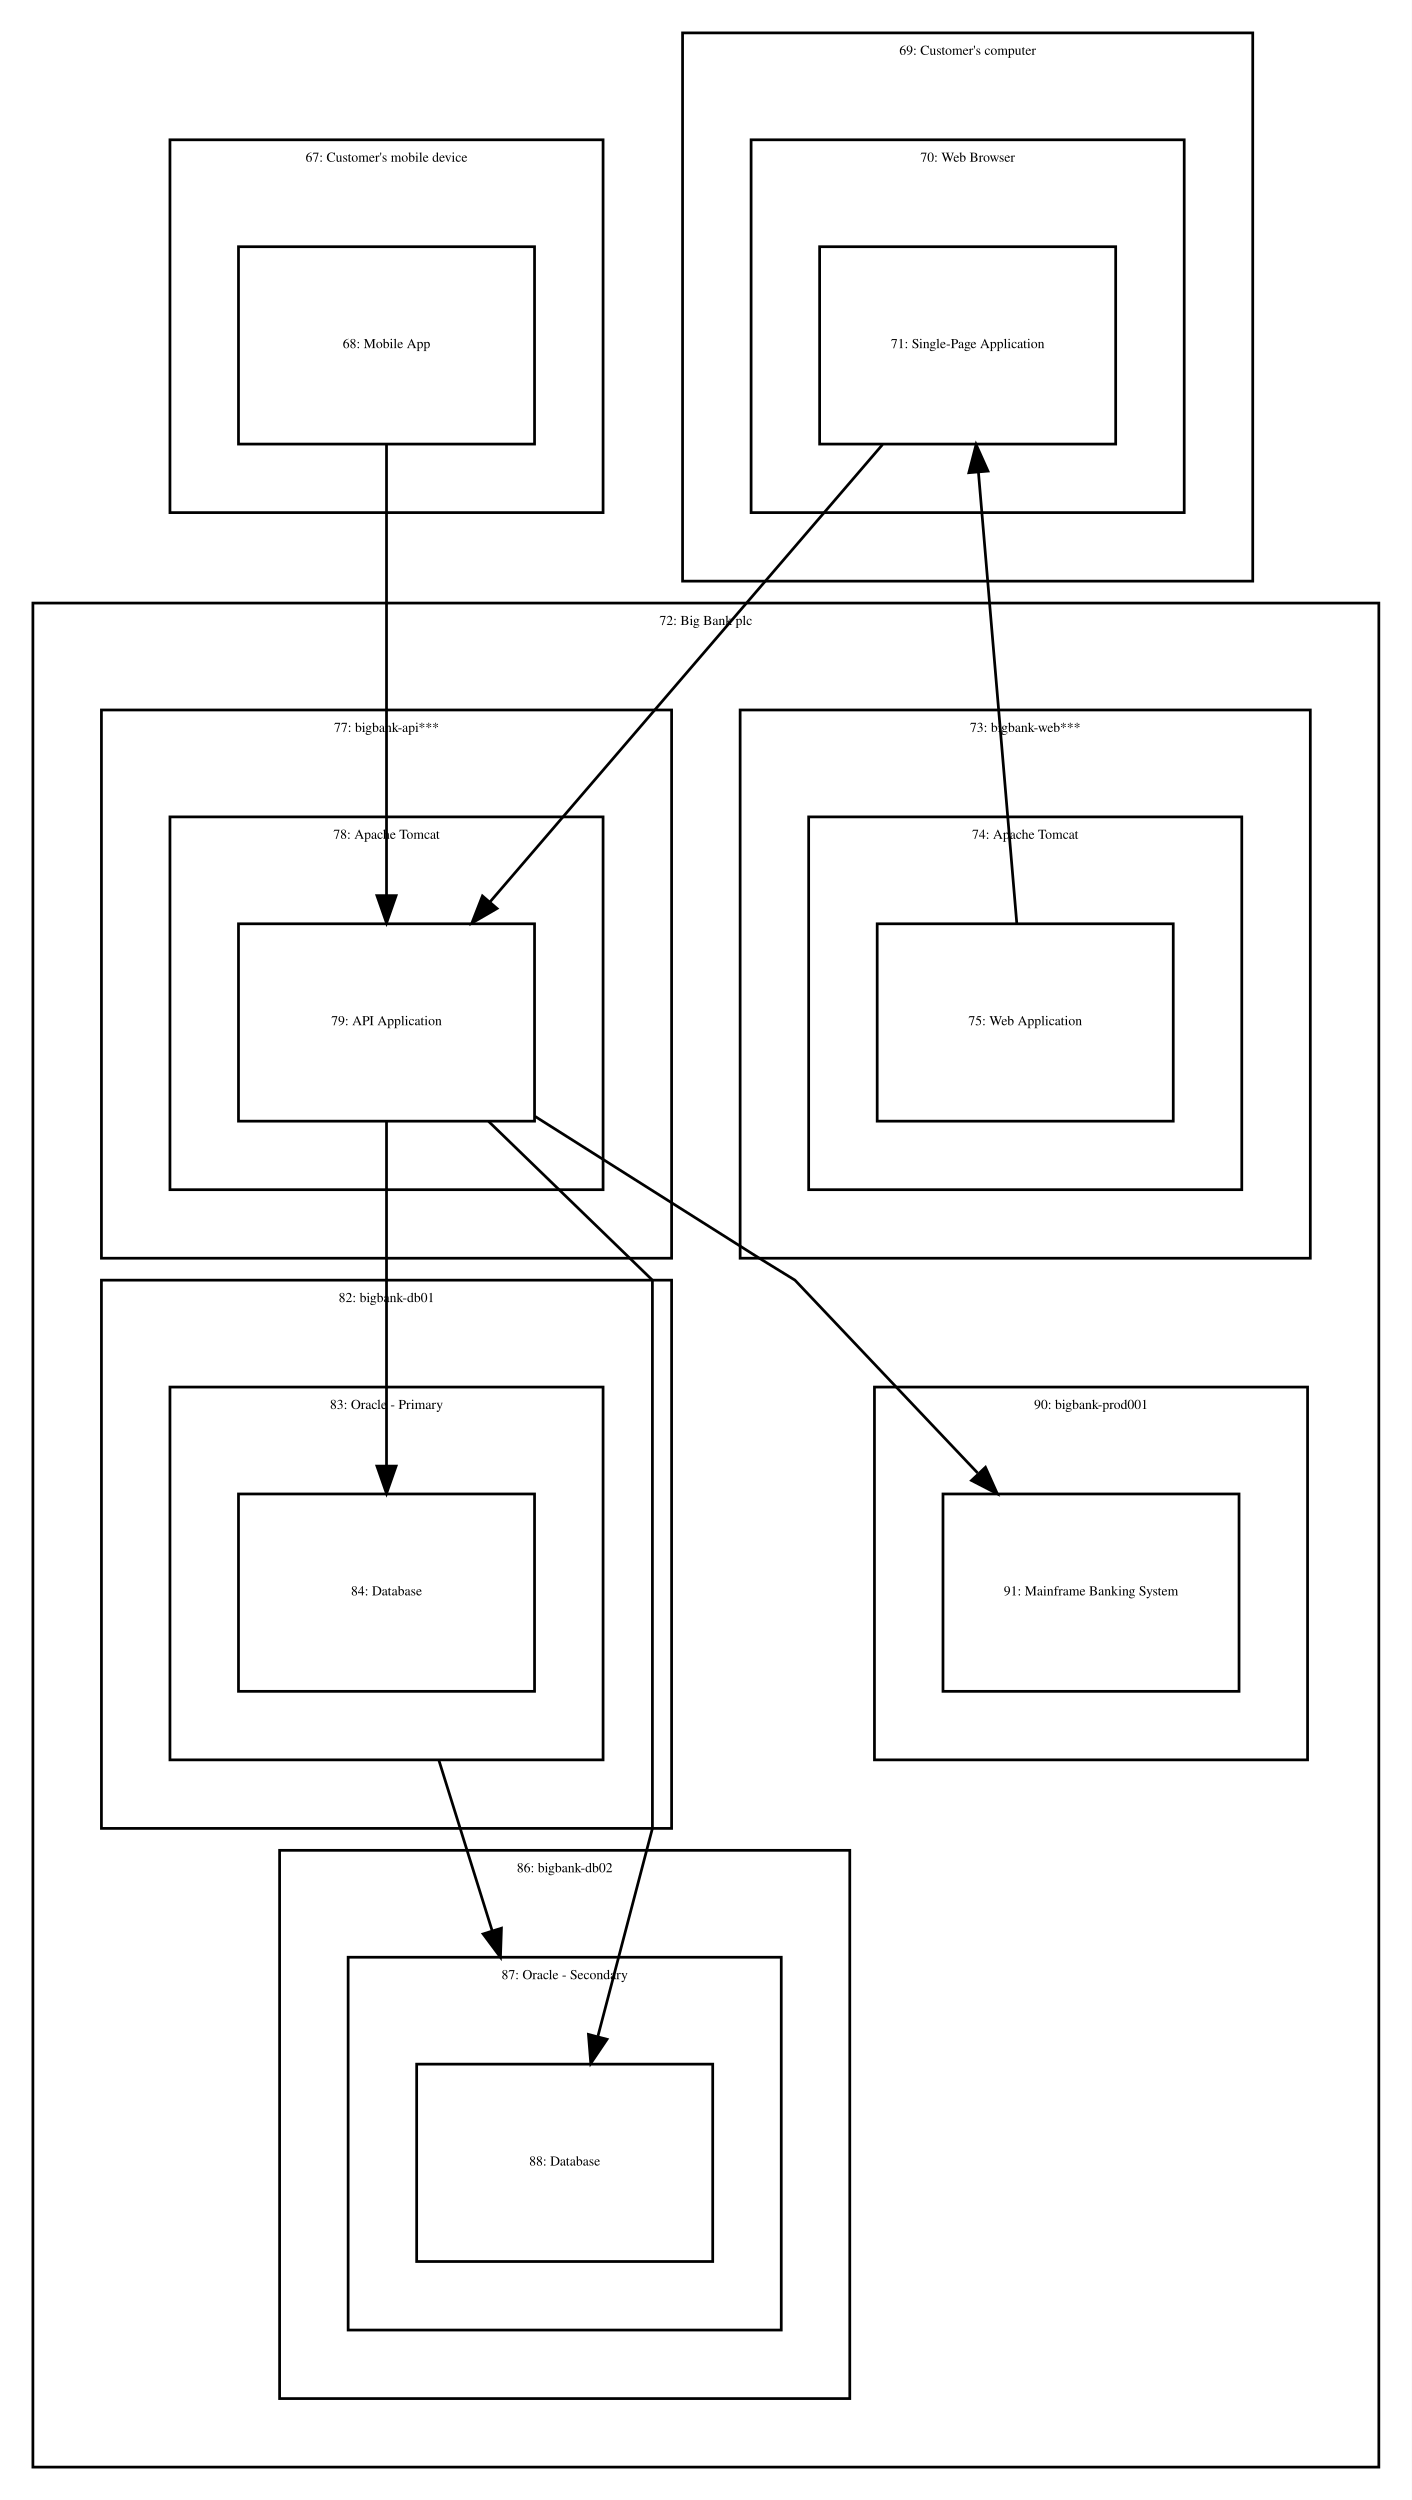
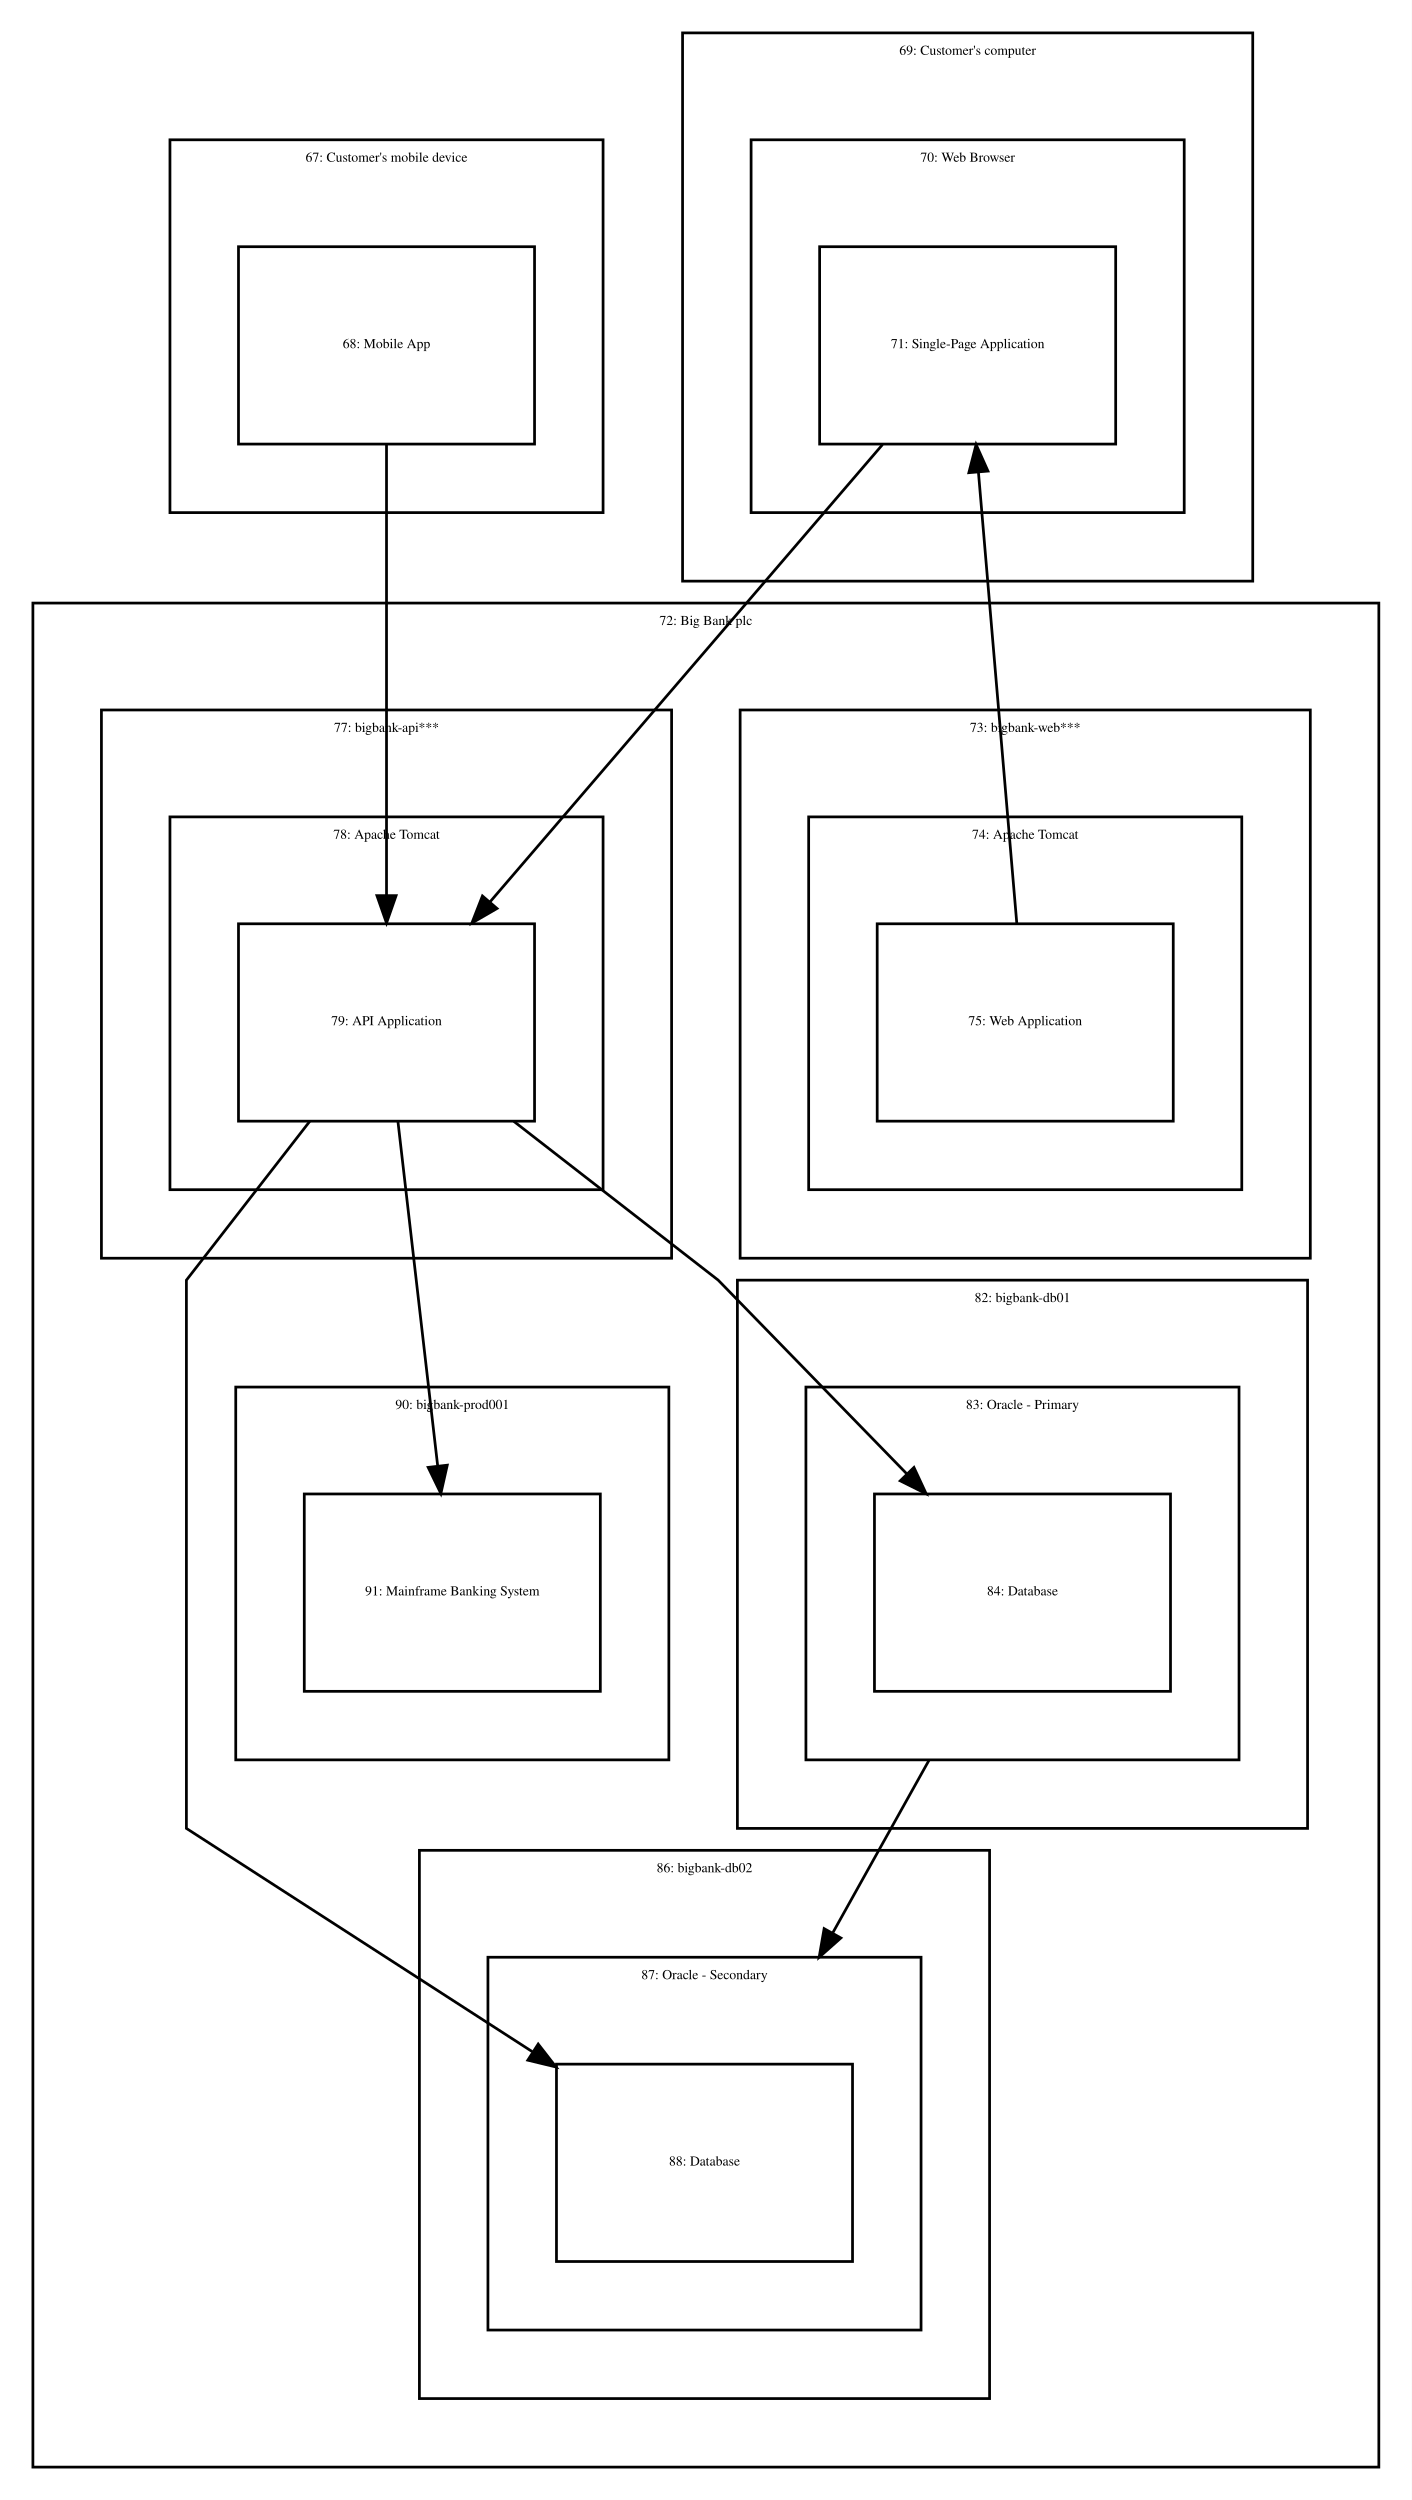
<svg xmlns="http://www.w3.org/2000/svg" width="515pt" height="912pt" viewBox="0.00 0.00 515.00 912.00">
  <g id="graph0" class="graph" transform="scale(1 1) rotate(0) translate(4 908)">
    <polygon fill="#ffffff" stroke="transparent" points="-4,4 -4,-908 511,-908 511,4 -4,4" />
    <g id="clust1" class="cluster">
      <polygon fill="none" stroke="#000000" points="58,-721 58,-857 216,-857 216,-721 58,-721" />
      <text text-anchor="middle" x="137" y="-849" font-family="Times,serif" font-size="5.00" fill="#000000">67: Customer's mobile device</text>
    </g>
    <g id="clust2" class="cluster">
      <polygon fill="none" stroke="#000000" points="245,-696 245,-896 453,-896 453,-696 245,-696" />
      <text text-anchor="middle" x="349" y="-888" font-family="Times,serif" font-size="5.00" fill="#000000">69: Customer's computer</text>
    </g>
    <g id="clust3" class="cluster">
      <polygon fill="none" stroke="#000000" points="270,-721 270,-857 428,-857 428,-721 270,-721" />
      <text text-anchor="middle" x="349" y="-849" font-family="Times,serif" font-size="5.00" fill="#000000">70: Web Browser</text>
    </g>
    <g id="clust4" class="cluster">
      <polygon fill="none" stroke="#000000" points="8,-8 8,-688 499,-688 499,-8 8,-8" />
      <text text-anchor="middle" x="253.5" y="-680" font-family="Times,serif" font-size="5.00" fill="#000000">72: Big Bank plc</text>
    </g>
    <g id="clust5" class="cluster">
+       <polygon fill="none" stroke="#000000" points="149,-33 149,-233 357,-233 357,-33 149,-33" />
+       <text text-anchor="middle" x="253" y="-225" font-family="Times,serif" font-size="5.00" fill="#000000">86: bigbank-db02</text>
+     </g>
+     <g id="clust6" class="cluster">
+       <polygon fill="none" stroke="#000000" points="174,-58 174,-194 332,-194 332,-58 174,-58" />
+       <text text-anchor="middle" x="253" y="-186" font-family="Times,serif" font-size="5.00" fill="#000000">87: Oracle - Secondary</text>
+     </g>
+     <g id="clust7" class="cluster">
      <polygon fill="none" stroke="#000000" points="33,-449 33,-649 241,-649 241,-449 33,-449" />
      <text text-anchor="middle" x="137" y="-641" font-family="Times,serif" font-size="5.00" fill="#000000">77: bigbank-api***</text>
    </g>
-     <g id="clust6" class="cluster">
+     <g id="clust8" class="cluster">
      <polygon fill="none" stroke="#000000" points="58,-474 58,-610 216,-610 216,-474 58,-474" />
      <text text-anchor="middle" x="137" y="-602" font-family="Times,serif" font-size="5.00" fill="#000000">78: Apache Tomcat</text>
    </g>
-     <g id="clust7" class="cluster">
-       <polygon fill="none" stroke="#000000" points="33,-241 33,-441 241,-441 241,-241 33,-241" />
-       <text text-anchor="middle" x="137" y="-433" font-family="Times,serif" font-size="5.00" fill="#000000">82: bigbank-db01</text>
-     </g>
-     <g id="clust8" class="cluster">
-       <polygon fill="none" stroke="#000000" points="58,-266 58,-402 216,-402 216,-266 58,-266" />
-       <text text-anchor="middle" x="137" y="-394" font-family="Times,serif" font-size="5.00" fill="#000000">83: Oracle - Primary</text>
-     </g>
    <g id="clust9" class="cluster">
-       <polygon fill="none" stroke="#000000" points="98,-33 98,-233 306,-233 306,-33 98,-33" />
-       <text text-anchor="middle" x="202" y="-225" font-family="Times,serif" font-size="5.00" fill="#000000">86: bigbank-db02</text>
+       <polygon fill="none" stroke="#000000" points="82,-266 82,-402 240,-402 240,-266 82,-266" />
+       <text text-anchor="middle" x="161" y="-394" font-family="Times,serif" font-size="5.00" fill="#000000">90: bigbank-prod001</text>
    </g>
    <g id="clust10" class="cluster">
-       <polygon fill="none" stroke="#000000" points="123,-58 123,-194 281,-194 281,-58 123,-58" />
-       <text text-anchor="middle" x="202" y="-186" font-family="Times,serif" font-size="5.00" fill="#000000">87: Oracle - Secondary</text>
+       <polygon fill="none" stroke="#000000" points="265,-241 265,-441 473,-441 473,-241 265,-241" />
+       <text text-anchor="middle" x="369" y="-433" font-family="Times,serif" font-size="5.00" fill="#000000">82: bigbank-db01</text>
    </g>
    <g id="clust11" class="cluster">
-       <polygon fill="none" stroke="#000000" points="315,-266 315,-402 473,-402 473,-266 315,-266" />
-       <text text-anchor="middle" x="394" y="-394" font-family="Times,serif" font-size="5.00" fill="#000000">90: bigbank-prod001</text>
+       <polygon fill="none" stroke="#000000" points="290,-266 290,-402 448,-402 448,-266 290,-266" />
+       <text text-anchor="middle" x="369" y="-394" font-family="Times,serif" font-size="5.00" fill="#000000">83: Oracle - Primary</text>
    </g>
    <g id="clust12" class="cluster">
      <polygon fill="none" stroke="#000000" points="266,-449 266,-649 474,-649 474,-449 266,-449" />
      <text text-anchor="middle" x="370" y="-641" font-family="Times,serif" font-size="5.00" fill="#000000">73: bigbank-web***</text>
    </g>
    <g id="clust13" class="cluster">
      <polygon fill="none" stroke="#000000" points="291,-474 291,-610 449,-610 449,-474 291,-474" />
      <text text-anchor="middle" x="370" y="-602" font-family="Times,serif" font-size="5.00" fill="#000000">74: Apache Tomcat</text>
    </g>
    <g id="68" class="node">
      <polygon fill="none" stroke="#000000" points="191,-818 83,-818 83,-746 191,-746 191,-818" />
      <text text-anchor="middle" x="137" y="-781" font-family="Times,serif" font-size="5.00" fill="#000000">68: Mobile App</text>
    </g>
    <g id="79" class="node">
      <polygon fill="none" stroke="#000000" points="191,-571 83,-571 83,-499 191,-499 191,-571" />
      <text text-anchor="middle" x="137" y="-534" font-family="Times,serif" font-size="5.00" fill="#000000">79: API Application</text>
    </g>
-     <g id="80" class="edge">
+     <g id="81" class="edge">
      <path fill="none" stroke="#000000" d="M137,-745.82C137,-702.251 137,-628.999 137,-581.334" />
      <polygon fill="#000000" stroke="#000000" points="140.5,-581.277 137,-571.277 133.5,-581.277 140.5,-581.277" />
    </g>
    <g id="71" class="node">
      <polygon fill="none" stroke="#000000" points="403,-818 295,-818 295,-746 403,-746 403,-818" />
      <text text-anchor="middle" x="349" y="-781" font-family="Times,serif" font-size="5.00" fill="#000000">71: Single-Page Application</text>
    </g>
-     <g id="81" class="edge">
+     <g id="80" class="edge">
      <path fill="none" stroke="#000000" d="M317.946,-745.82C279.925,-701.521 215.563,-626.534 174.729,-578.958" />
      <polygon fill="#000000" stroke="#000000" points="177.306,-576.586 168.137,-571.277 171.994,-581.145 177.306,-576.586" />
    </g>
+     <g id="88" class="node">
+       <polygon fill="none" stroke="#000000" points="307,-155 199,-155 199,-83 307,-83 307,-155" />
+       <text text-anchor="middle" x="253" y="-118" font-family="Times,serif" font-size="5.00" fill="#000000">88: Database</text>
+     </g>
+     <g id="89" class="edge">
+       <path fill="none" stroke="#000000" d="M108.985,-498.926C88.399,-472.418 64,-441 64,-441 64,-441 64,-241 64,-241 64,-241 135.172,-195.058 190.166,-159.559" />
+       <polygon fill="#000000" stroke="#000000" points="192.337,-162.324 198.84,-153.96 188.54,-156.443 192.337,-162.324" />
+     </g>
+     <g id="91" class="node">
+       <polygon fill="none" stroke="#000000" points="215,-363 107,-363 107,-291 215,-291 215,-363" />
+       <text text-anchor="middle" x="161" y="-326" font-family="Times,serif" font-size="5.00" fill="#000000">91: Mainframe Banking System</text>
+     </g>
+     <g id="92" class="edge">
+       <path fill="none" stroke="#000000" d="M141.18,-498.769C145.195,-463.979 151.277,-411.269 155.644,-373.418" />
+       <polygon fill="#000000" stroke="#000000" points="159.158,-373.499 156.827,-363.164 152.204,-372.697 159.158,-373.499" />
+     </g>
    <g id="84" class="node">
-       <polygon fill="none" stroke="#000000" points="191,-363 83,-363 83,-291 191,-291 191,-363" />
-       <text text-anchor="middle" x="137" y="-326" font-family="Times,serif" font-size="5.00" fill="#000000">84: Database</text>
+       <polygon fill="none" stroke="#000000" points="423,-363 315,-363 315,-291 423,-291 423,-363" />
+       <text text-anchor="middle" x="369" y="-326" font-family="Times,serif" font-size="5.00" fill="#000000">84: Database</text>
    </g>
    <g id="85" class="edge">
-       <path fill="none" stroke="#000000" d="M137,-498.769C137,-463.979 137,-411.269 137,-373.418" />
-       <polygon fill="#000000" stroke="#000000" points="140.5,-373.164 137,-363.164 133.5,-373.164 140.5,-373.164" />
-     </g>
-     <g id="88" class="node">
-       <polygon fill="none" stroke="#000000" points="256,-155 148,-155 148,-83 256,-83 256,-155" />
-       <text text-anchor="middle" x="202" y="-118" font-family="Times,serif" font-size="5.00" fill="#000000">88: Database</text>
-     </g>
-     <g id="89" class="edge">
-       <path fill="none" stroke="#000000" d="M174.225,-498.926C201.58,-472.418 234,-441 234,-441 234,-441 234,-241 234,-241 234,-241 223.187,-199.776 214.132,-165.255" />
-       <polygon fill="#000000" stroke="#000000" points="217.437,-164.059 211.514,-155.274 210.666,-165.834 217.437,-164.059" />
-     </g>
-     <g id="91" class="node">
-       <polygon fill="none" stroke="#000000" points="448,-363 340,-363 340,-291 448,-291 448,-363" />
-       <text text-anchor="middle" x="394" y="-326" font-family="Times,serif" font-size="5.00" fill="#000000">91: Mainframe Banking System</text>
-     </g>
-     <g id="92" class="edge">
-       <path fill="none" stroke="#000000" d="M191.142,-500.763C229.068,-476.781 273,-449 273,-449 273,-449 286,-441 286,-441 286,-441 322.158,-402.834 352.63,-370.668" />
-       <polygon fill="#000000" stroke="#000000" points="355.491,-372.737 359.828,-363.07 350.41,-367.923 355.491,-372.737" />
+       <path fill="none" stroke="#000000" d="M183.436,-498.926C217.558,-472.418 258,-441 258,-441 258,-441 295.476,-402.511 326.877,-370.261" />
+       <polygon fill="#000000" stroke="#000000" points="329.41,-372.677 333.879,-363.07 324.395,-367.793 329.41,-372.677" />
    </g>
    <g id="93" class="edge">
-       <path fill="none" stroke="#000000" d="M156.062,-266.002C162.148,-246.526 168.998,-224.607 175.513,-203.757" />
-       <polygon fill="#000000" stroke="#000000" points="178.921,-204.585 178.564,-193.997 172.24,-202.498 178.921,-204.585" />
+       <path fill="none" stroke="#000000" d="M334.982,-266.002C323.983,-246.28 311.588,-224.054 299.829,-202.969" />
+       <polygon fill="#000000" stroke="#000000" points="302.753,-201.026 294.825,-193.997 296.639,-204.435 302.753,-201.026" />
    </g>
    <g id="75" class="node">
      <polygon fill="none" stroke="#000000" points="424,-571 316,-571 316,-499 424,-499 424,-571" />
      <text text-anchor="middle" x="370" y="-534" font-family="Times,serif" font-size="5.00" fill="#000000">75: Web Application</text>
    </g>
    <g id="76" class="edge">
      <path fill="none" stroke="#000000" d="M366.916,-571.277C363.208,-614.889 356.98,-688.145 352.93,-735.771" />
      <polygon fill="#000000" stroke="#000000" points="349.436,-735.559 352.076,-745.82 356.411,-736.152 349.436,-735.559" />
    </g>
  </g>
</svg>
